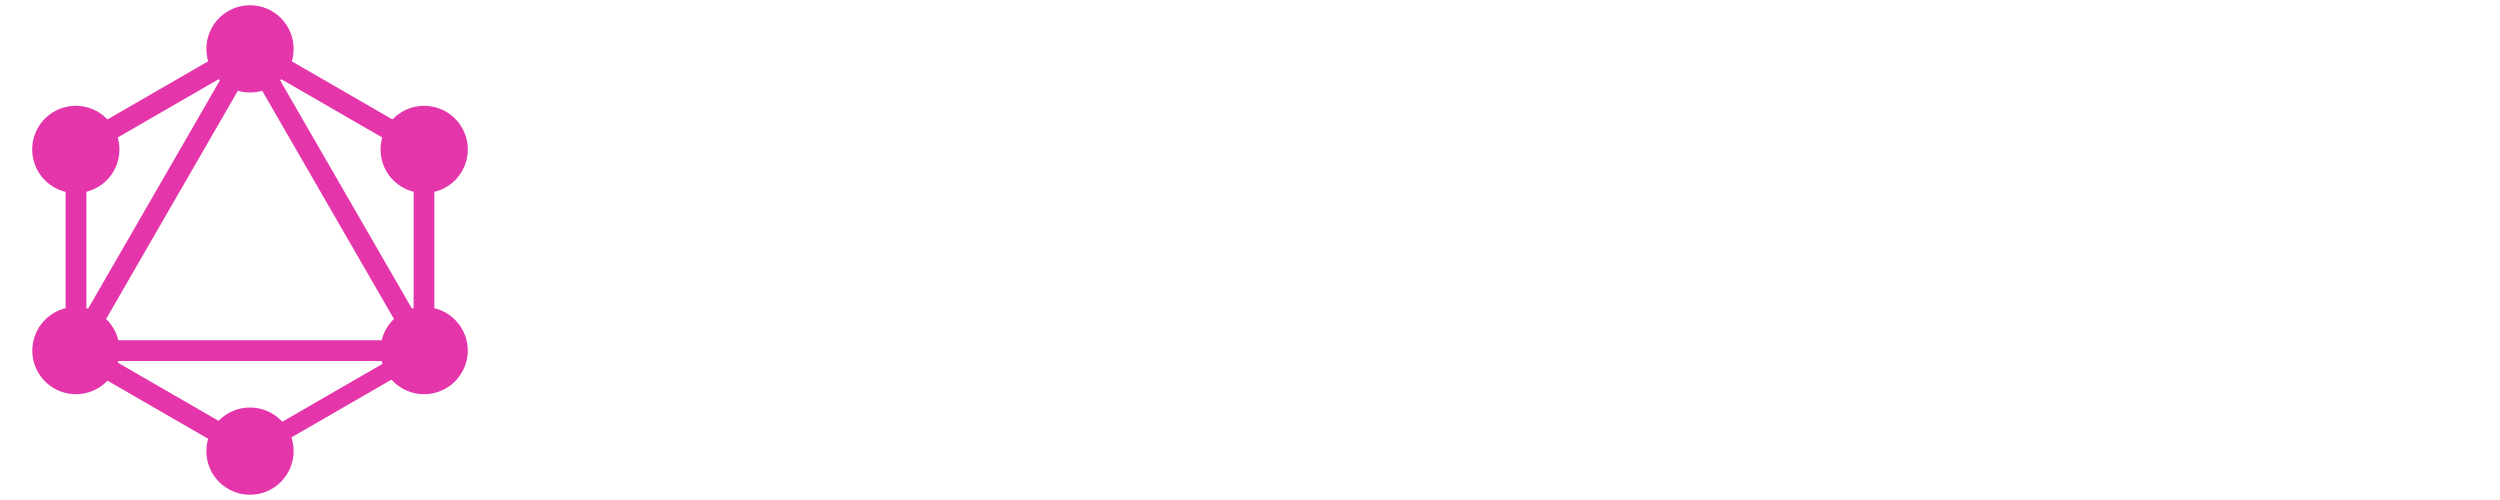
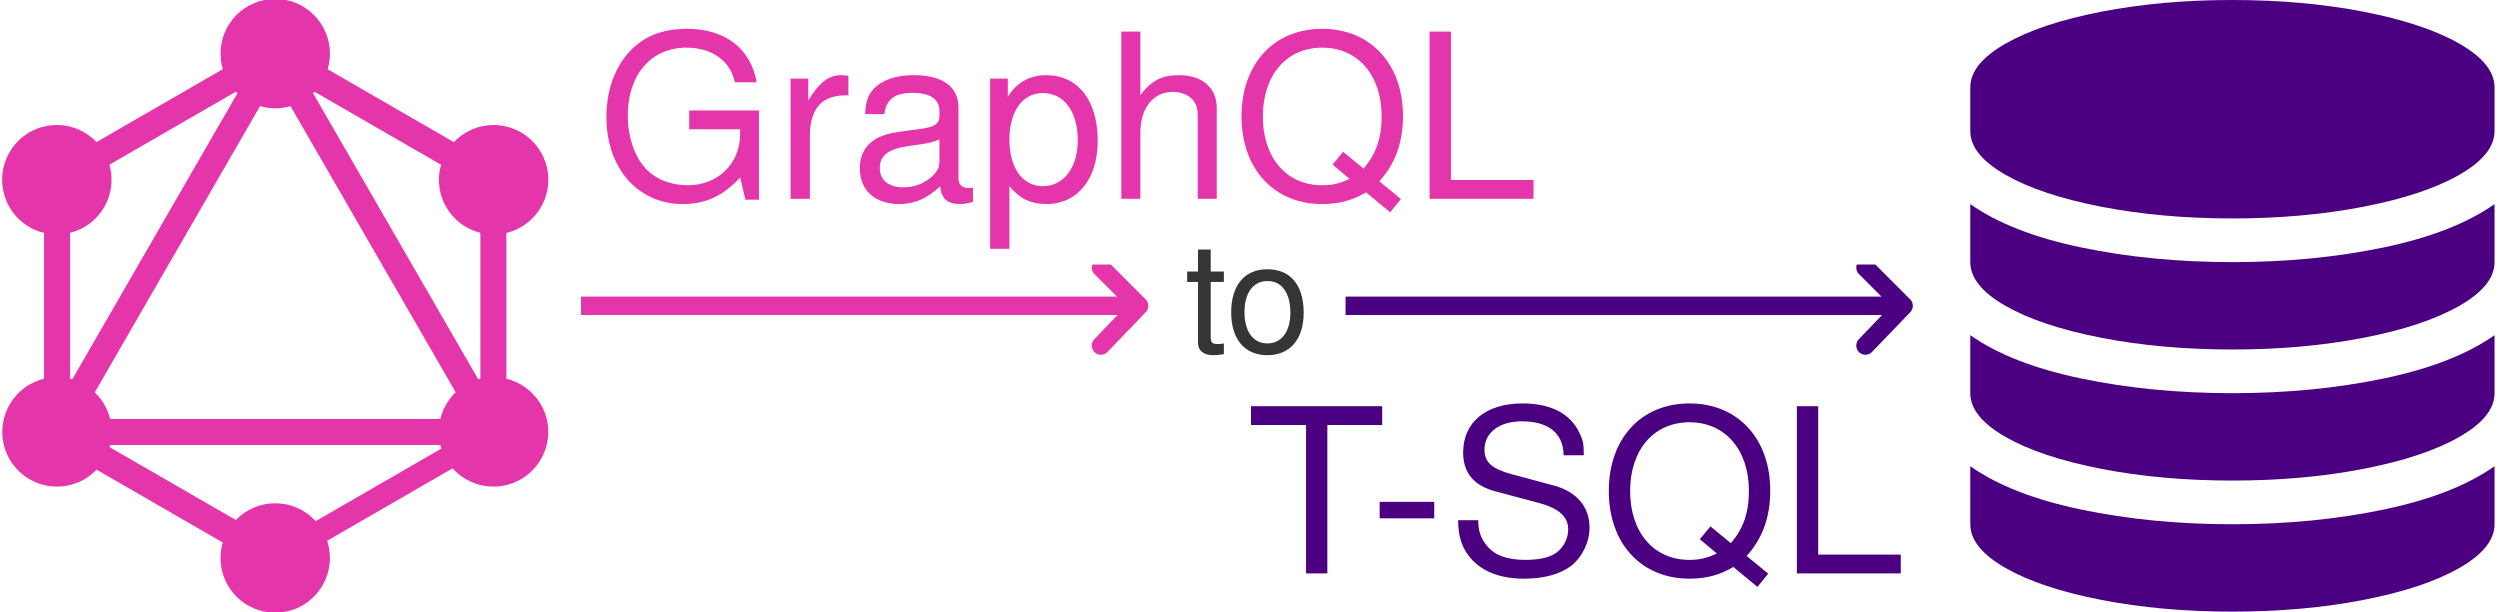
- <svg xmlns="http://www.w3.org/2000/svg" version="1.1" id="GraphQL_Logo" x="0px" y="0px" viewBox="0 0 2000 400" enable-background="new 0 0 2000 400" xml:space="preserve">
-   <g>
-     <g>
+ <svg xmlns="http://www.w3.org/2000/svg" version="1.1" id="GraphQL_Logo" x="0px" y="0px" viewBox="0 0 1635 400" enable-background="new 0 0 1635 400" xml:space="preserve">
+   <defs>
+     <svg id="graphql" x="0" y="0" viewBox="0 0 400 400">
      <g>
-         <rect x="122" y="-0.4" transform="matrix(-0.866 -0.5 0.5 -0.866 163.3196 363.3136)" fill="#E535AB" width="16.6" height="320.3" />
+         <g>
+           <g>
+             <rect x="122" y="-0.4" transform="matrix(-0.866 -0.5 0.5 -0.866 163.3196 363.3136)" fill="#E535AB" width="16.6" height="320.3" />
+           </g>
+         </g>
+         <g>
+           <g>
+             <rect x="39.8" y="272.2" fill="#E535AB" width="320.3" height="16.6" />
+           </g>
+         </g>
+         <g>
+           <g>
+             <rect x="37.9" y="312.2" transform="matrix(-0.866 -0.5 0.5 -0.866 83.0693 663.3409)" fill="#E535AB" width="185" height="16.6" />
+           </g>
+         </g>
+         <g>
+           <g>
+             <rect x="177.1" y="71.1" transform="matrix(-0.866 -0.5 0.5 -0.866 463.3409 283.0693)" fill="#E535AB" width="185" height="16.6" />
+           </g>
+         </g>
+         <g>
+           <g>
+             <rect x="122.1" y="-13" transform="matrix(-0.5 -0.866 0.866 -0.5 126.7903 232.1221)" fill="#E535AB" width="16.6" height="185" />
+           </g>
+         </g>
+         <g>
+           <g>
+             <rect x="109.6" y="151.6" transform="matrix(-0.5 -0.866 0.866 -0.5 266.0828 473.3766)" fill="#E535AB" width="320.3" height="16.6" />
+           </g>
+         </g>
+         <g>
+           <g>
+             <rect x="52.5" y="107.5" fill="#E535AB" width="16.6" height="185" />
+           </g>
+         </g>
+         <g>
+           <g>
+             <rect x="330.9" y="107.5" fill="#E535AB" width="16.6" height="185" />
+           </g>
+         </g>
+         <g>
+           <g>
+             <rect x="262.4" y="240.1" transform="matrix(-0.5 -0.866 0.866 -0.5 126.7953 714.2875)" fill="#E535AB" width="14.5" height="160.9" />
+           </g>
+         </g>
+         <path fill="#E535AB" d="M369.5,297.9c-9.6,16.7-31,22.4-47.7,12.8c-16.7-9.6-22.4-31-12.8-47.7c9.6-16.7,31-22.4,47.7-12.8C373.5,259.9,379.2,281.2,369.5,297.9" />
+         <path fill="#E535AB" d="M90.9,137c-9.6,16.7-31,22.4-47.7,12.8c-16.7-9.6-22.4-31-12.8-47.7c9.6-16.7,31-22.4,47.7-12.8C94.8,99,100.5,120.3,90.9,137" />
+         <path fill="#E535AB" d="M30.5,297.9c-9.6-16.7-3.9-38,12.8-47.7c16.7-9.6,38-3.9,47.7,12.8c9.6,16.7,3.9,38-12.8,47.7C61.4,320.3,40.1,314.6,30.5,297.9" />
+         <path fill="#E535AB" d="M309.1,137c-9.6-16.7-3.9-38,12.8-47.7c16.7-9.6,38-3.9,47.7,12.8c9.6,16.7,3.9,38-12.8,47.7C340.1,159.4,318.7,153.7,309.1,137" />
+         <path fill="#E535AB" d="M200,395.8c-19.3,0-34.9-15.6-34.9-34.9c0-19.3,15.6-34.9,34.9-34.9c19.3,0,34.9,15.6,34.9,34.9C234.9,380.1,219.3,395.8,200,395.8" />
+         <path fill="#E535AB" d="M200,74c-19.3,0-34.9-15.6-34.9-34.9c0-19.3,15.6-34.9,34.9-34.9c19.3,0,34.9,15.6,34.9,34.9C234.9,58.4,219.3,74,200,74" />
      </g>
-     </g>
-     <g>
-       <g>
-         <rect x="39.8" y="272.2" fill="#E535AB" width="320.3" height="16.6" />
-       </g>
-     </g>
-     <g>
-       <g>
-         <rect x="37.9" y="312.2" transform="matrix(-0.866 -0.5 0.5 -0.866 83.0693 663.3409)" fill="#E535AB" width="185" height="16.6" />
-       </g>
-     </g>
-     <g>
-       <g>
-         <rect x="177.1" y="71.1" transform="matrix(-0.866 -0.5 0.5 -0.866 463.3409 283.0693)" fill="#E535AB" width="185" height="16.6" />
-       </g>
-     </g>
-     <g>
-       <g>
-         <rect x="122.1" y="-13" transform="matrix(-0.5 -0.866 0.866 -0.5 126.7903 232.1221)" fill="#E535AB" width="16.6" height="185" />
-       </g>
-     </g>
-     <g>
-       <g>
-         <rect x="109.6" y="151.6" transform="matrix(-0.5 -0.866 0.866 -0.5 266.0828 473.3766)" fill="#E535AB" width="320.3" height="16.6" />
-       </g>
-     </g>
-     <g>
-       <g>
-         <rect x="52.5" y="107.5" fill="#E535AB" width="16.6" height="185" />
-       </g>
-     </g>
-     <g>
-       <g>
-         <rect x="330.9" y="107.5" fill="#E535AB" width="16.6" height="185" />
-       </g>
-     </g>
-     <g>
-       <g>
-         <rect x="262.4" y="240.1" transform="matrix(-0.5 -0.866 0.866 -0.5 126.7953 714.2875)" fill="#E535AB" width="14.5" height="160.9" />
-       </g>
-     </g>
-     <path fill="#E535AB" d="M369.5,297.9c-9.6,16.7-31,22.4-47.7,12.8c-16.7-9.6-22.4-31-12.8-47.7c9.6-16.7,31-22.4,47.7-12.8   C373.5,259.9,379.2,281.2,369.5,297.9" />
-     <path fill="#E535AB" d="M90.9,137c-9.6,16.7-31,22.4-47.7,12.8c-16.7-9.6-22.4-31-12.8-47.7c9.6-16.7,31-22.4,47.7-12.8   C94.8,99,100.5,120.3,90.9,137" />
-     <path fill="#E535AB" d="M30.5,297.9c-9.6-16.7-3.9-38,12.8-47.7c16.7-9.6,38-3.9,47.7,12.8c9.6,16.7,3.9,38-12.8,47.7   C61.4,320.3,40.1,314.6,30.5,297.9" />
-     <path fill="#E535AB" d="M309.1,137c-9.6-16.7-3.9-38,12.8-47.7c16.7-9.6,38-3.9,47.7,12.8c9.6,16.7,3.9,38-12.8,47.7   C340.1,159.4,318.7,153.7,309.1,137" />
-     <path fill="#E535AB" d="M200,395.8c-19.3,0-34.9-15.6-34.9-34.9c0-19.3,15.6-34.9,34.9-34.9c19.3,0,34.9,15.6,34.9,34.9   C234.9,380.1,219.3,395.8,200,395.8" />
-     <path fill="#E535AB" d="M200,74c-19.3,0-34.9-15.6-34.9-34.9c0-19.3,15.6-34.9,34.9-34.9c19.3,0,34.9,15.6,34.9,34.9   C234.9,58.4,219.3,74,200,74" />
-   </g>
+     </svg>
+     <svg id="database" width="1792" height="1792" viewBox="0 0 1792 1792">
+       <path d="M896 768q237 0 443-43t325-127v170q0 69-103 128t-280 93.5-385 34.5-385-34.5-280-93.5-103-128v-170q119 84 325 127t443 43zm0 768q237 0 443-43t325-127v170q0 69-103 128t-280 93.5-385 34.5-385-34.5-280-93.5-103-128v-170q119 84 325 127t443 43zm0-384q237 0 443-43t325-127v170q0 69-103 128t-280 93.5-385 34.5-385-34.5-280-93.5-103-128v-170q119 84 325 127t443 43zm0-1152q208 0 385 34.5t280 93.5 103 128v128q0 69-103 128t-280 93.5-385 34.5-385-34.5-280-93.5-103-128v-128q0-69 103-128t280-93.5 385-34.5z" />
+     </svg>
+     <svg id="arrow" width="410" height="55">
+       <polyline fill="none" stroke-width="12" stroke-linecap="round" stroke-linejoin="round" points="0,27 365,27 340,2 365,27 340,53" />
+     </svg>
+   </defs>
+   <use x="-25" y="-5" width="410" height="410" href="#graphql" />
+   <use x="1260" y="0" width="400" height="400" fill="#4B0082" href="#database" />
+   <use x="380" y="173" stroke="#E535AB" href="#arrow" />
+   <use x="880" y="173" stroke="#4B0082" href="#arrow" />
+   <text x="775" y="230" fill="#353535" font-size="100" font-family="Rubik,Helvetica Neue,Helvetica,Arial,sans-serif">to</text>
+   <text x="390" y="130" fill="#E535AB" font-size="150" font-family="Rubik,Helvetica Neue,Helvetica,Arial,sans-serif">GraphQL</text>
+   <text x="815" y="375" fill="#4B0082" font-size="150" font-family="Rubik,Helvetica Neue,Helvetica,Arial,sans-serif">T-SQL</text>
</svg>
